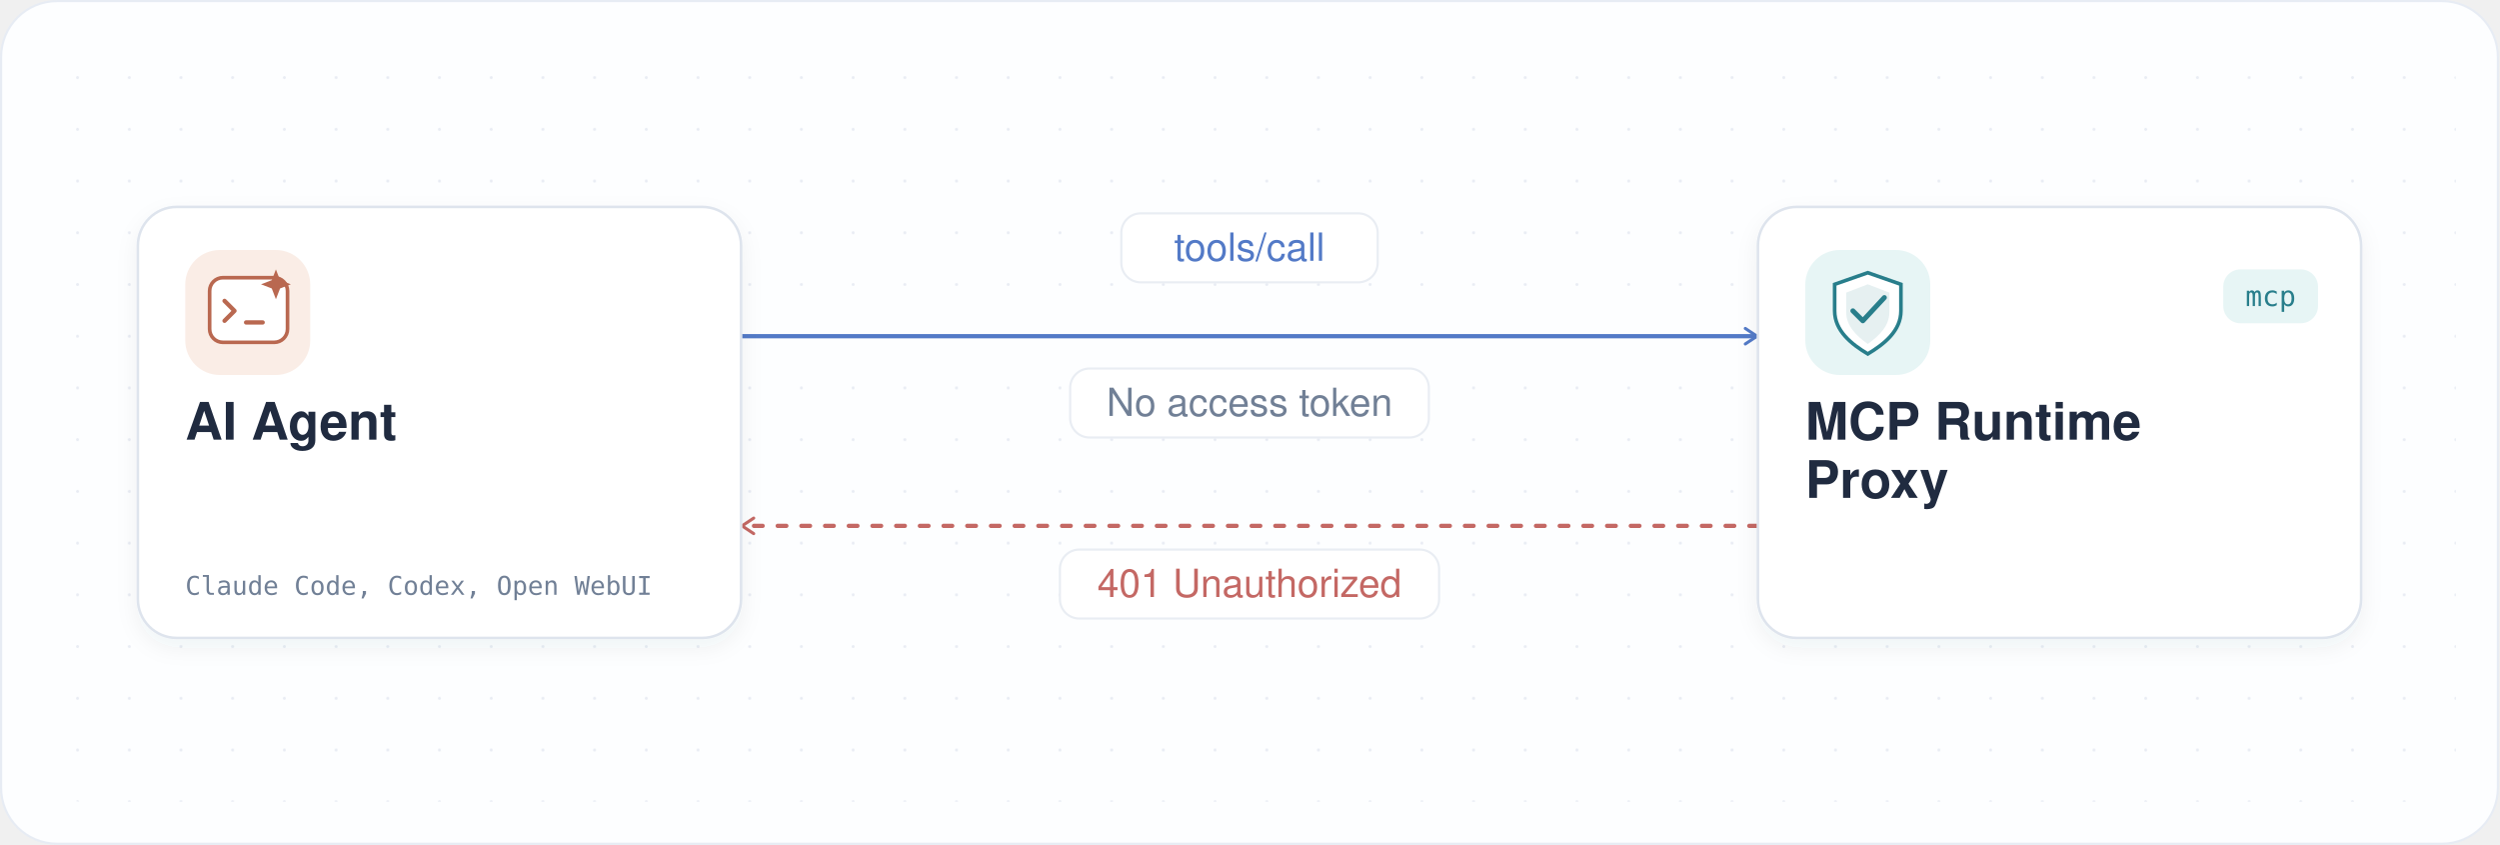
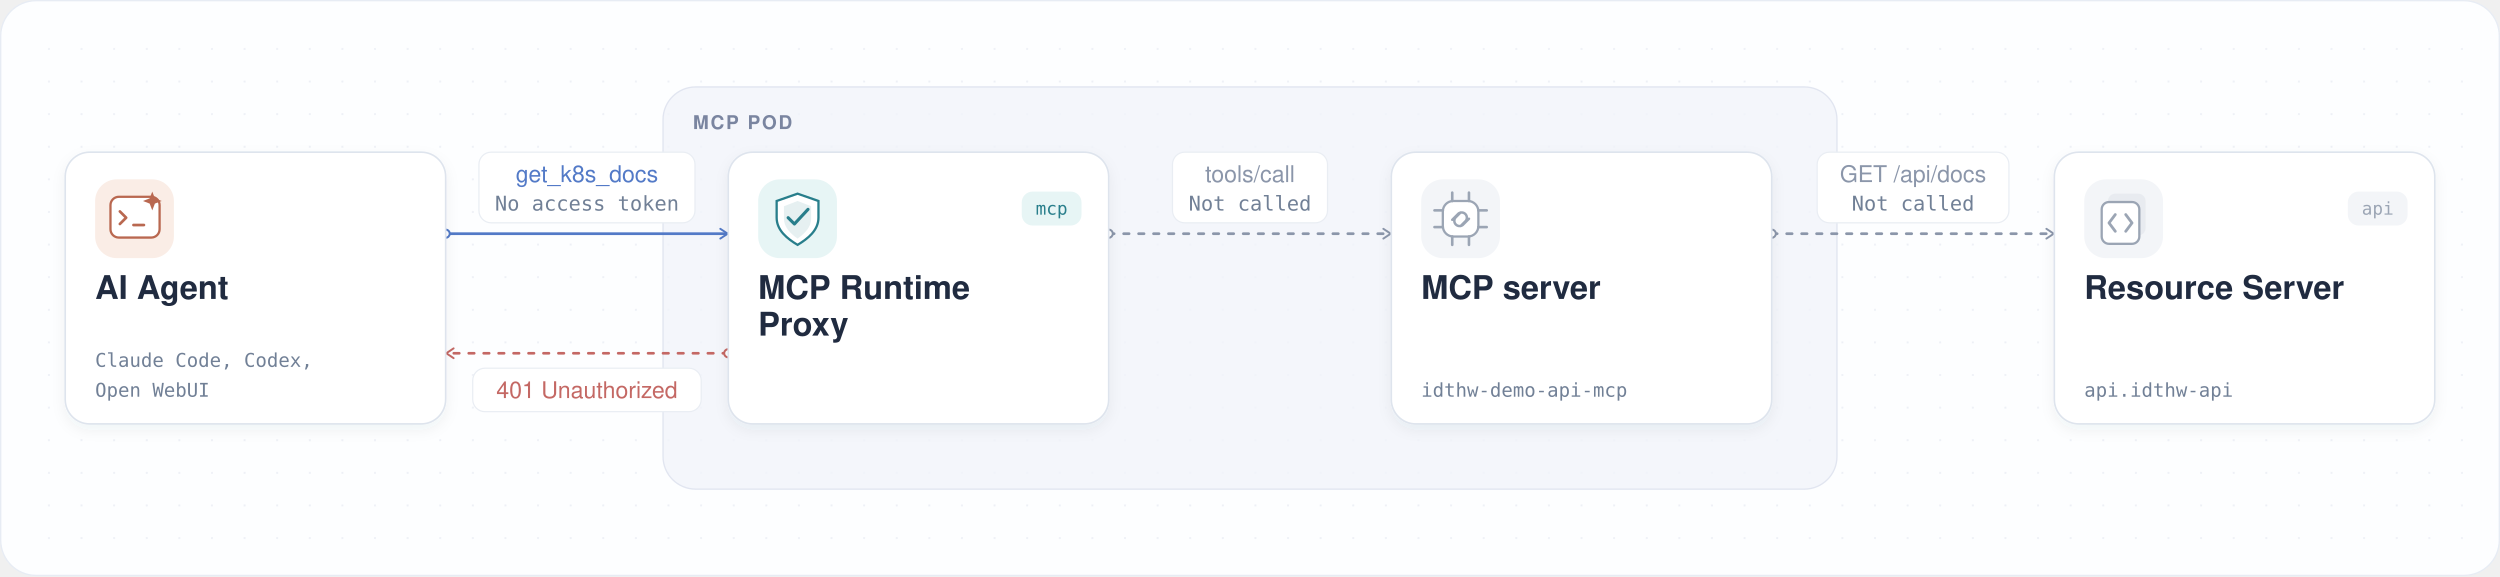
- <svg xmlns="http://www.w3.org/2000/svg" width="1160" height="392" viewBox="0 0 1160 392" role="img" aria-labelledby="title desc">
+ <svg xmlns="http://www.w3.org/2000/svg" width="1840" height="424" viewBox="0 0 1840 424" role="img" aria-labelledby="title desc">
  <defs>
    <marker id="arrow-blue" viewBox="0 0 10 10" refX="8.5" refY="5" markerWidth="9" markerHeight="9" markerUnits="userSpaceOnUse" orient="auto">
      <path d="m2 1 6 4-6 4" fill="none" stroke="#537AC7" stroke-width="1.6" stroke-linecap="round" stroke-linejoin="round" />
    </marker>
    <marker id="arrow-green" viewBox="0 0 10 10" refX="8.5" refY="5" markerWidth="9" markerHeight="9" markerUnits="userSpaceOnUse" orient="auto">
      <path d="m2 1 6 4-6 4" fill="none" stroke="#428B76" stroke-width="1.6" stroke-linecap="round" stroke-linejoin="round" />
    </marker>
    <marker id="arrow-red" viewBox="0 0 10 10" refX="8.5" refY="5" markerWidth="9" markerHeight="9" markerUnits="userSpaceOnUse" orient="auto">
      <path d="m2 1 6 4-6 4" fill="none" stroke="#C46864" stroke-width="1.6" stroke-linecap="round" stroke-linejoin="round" />
    </marker>
    <marker id="arrow-gray" viewBox="0 0 10 10" refX="8.5" refY="5" markerWidth="9" markerHeight="9" markerUnits="userSpaceOnUse" orient="auto">
      <path d="m2 1 6 4-6 4" fill="none" stroke="#8B96AA" stroke-width="1.6" stroke-linecap="round" stroke-linejoin="round" />
    </marker>
    <marker id="arrow-purple" viewBox="0 0 10 10" refX="8.5" refY="5" markerWidth="9" markerHeight="9" markerUnits="userSpaceOnUse" orient="auto">
      <path d="m2 1 6 4-6 4" fill="none" stroke="#8770B1" stroke-width="1.6" stroke-linecap="round" stroke-linejoin="round" />
    </marker>
    <g id="access-token-key" transform="rotate(42 22 22)">
      <path d="M19 15h6v12h5v5h-5v8h-6Z" fill="currentColor" />
      <circle cx="22" cy="10" r="9" fill="currentColor" />
      <circle cx="22" cy="9" r="3.2" fill="white" />
      <path d="M16 8a6 6 0 0 1 9-3M20.5 20v15" fill="none" stroke="white" stroke-opacity=".48" stroke-width="1.4" stroke-linecap="round" />
    </g>
    <filter id="card-shadow" x="-12%" y="-18%" width="124%" height="148%">
      <feDropShadow dx="0" dy="4" stdDeviation="5" flood-color="#253B68" flood-opacity=".055" />
    </filter>
    <pattern id="grid" width="24" height="24" patternUnits="userSpaceOnUse">
      <circle cx="12" cy="12" r=".7" fill="#C9D2E2" opacity=".38" />
    </pattern>
  </defs>
-   <rect x=".5" y=".5" width="1159" height="391" rx="26" fill="#FDFEFF" stroke="#E7ECF4" />
-   <rect x="20" y="20" width="1120" height="352" rx="18" fill="url(#grid)" />
+   <rect x=".5" y=".5" width="1839" height="423" rx="26" fill="#FDFEFF" stroke="#E7ECF4" />
+   <rect x="20" y="20" width="1800" height="384" rx="18" fill="url(#grid)" />
  <g font-family="Avenir Next, Avenir, Segoe UI, Helvetica, Arial, sans-serif">
-     <path d="M344 156 L816 156" fill="none" stroke="#537AC7" stroke-width="2" stroke-linecap="round" marker-end="url(#arrow-blue)" />
-     <path d="M816 244 L344 244" fill="none" stroke="#C46864" stroke-width="2" stroke-linecap="round" marker-end="url(#arrow-red)" stroke-dasharray="4 7" />
-     <g data-component="client" transform="translate(16 -544)">
-       <rect x="48" y="640" width="280" height="200" rx="18" fill="white" stroke="#DEE4ED" stroke-width="1.2" filter="url(#card-shadow)" />
-       <rect x="70" y="660" width="58" height="58" rx="16" fill="#FAEDE6" />
-       <g transform="translate(79 669) scale(0.7692308)" color="#B96850">
+     <rect data-group="MCP POD" x="488" y="64" width="864" height="296" rx="24" fill="#F1F3FA" fill-opacity=".8" stroke="#E1E5F0" stroke-width="1" />
+     <text x="510" y="95" fill="#7A85A0" font-size="14" font-weight="600" text-anchor="start" letter-spacing="1.3">MCP POD</text>
+     <path d="M328 172 L536 172" fill="none" stroke="#537AC7" stroke-width="2" stroke-linecap="round" stroke-linejoin="round" marker-end="url(#arrow-blue)" />
+     <circle cx="328" cy="172" r="3" fill="white" stroke="#537AC7" stroke-width="1.5" />
+     <path d="M536 260 L328 260" fill="none" stroke="#C46864" stroke-width="2" stroke-linecap="round" stroke-linejoin="round" stroke-dasharray="4 7" marker-end="url(#arrow-red)" />
+     <circle cx="536" cy="260" r="3" fill="white" stroke="#C46864" stroke-width="1.5" />
+     <path d="M816 172 L1024 172" fill="none" stroke="#8B96AA" stroke-width="2" stroke-linecap="round" stroke-linejoin="round" stroke-dasharray="4 7" marker-end="url(#arrow-gray)" />
+     <circle cx="816" cy="172" r="3" fill="white" stroke="#8B96AA" stroke-width="1.5" />
+     <path d="M1304 172 L1512 172" fill="none" stroke="#8B96AA" stroke-width="2" stroke-linecap="round" stroke-linejoin="round" stroke-dasharray="4 7" marker-end="url(#arrow-gray)" />
+     <circle cx="1304" cy="172" r="3" fill="white" stroke="#8B96AA" stroke-width="1.5" />
+     <g data-component="client">
+       <rect x="48" y="112" width="280" height="200" rx="18" fill="white" stroke="#DEE4ED" stroke-width="1.2" filter="url(#card-shadow)" />
+       <rect x="70" y="132" width="58" height="58" rx="16" fill="#FAEDE6" />
+       <g transform="translate(79 141) scale(0.7692308)" color="#B96850">
        <rect x="3" y="5" width="47" height="39" rx="8" fill="white" stroke="currentColor" stroke-width="2.2" />
        <path d="m12 19 6 6-6 6m13 1h10" fill="none" stroke="currentColor" stroke-width="2.6" stroke-linecap="round" stroke-linejoin="round" />
        <path d="m43 0 2.5 6.5L52 9l-6.5 2.5L43 18l-2.5-6.5L34 9l6.5-2.5Z" fill="currentColor" />
      </g>
-       <text x="70" y="748" fill="#202B40" font-size="24" font-weight="600" text-anchor="start">AI Agent</text>
-       <text x="70" y="820" fill="#718096" font-size="12" font-weight="500" text-anchor="start" font-family="Menlo, Consolas, monospace">Claude Code, Codex, Open WebUI</text>
+       <text x="70" y="220" fill="#202B40" font-size="24" font-weight="600" text-anchor="start">AI Agent</text>
+       <text x="70" y="270" fill="#718096" font-size="14" font-weight="500" text-anchor="start" font-family="Menlo, Consolas, monospace">Claude Code, Codex,</text>
+       <text x="70" y="292" fill="#718096" font-size="14" font-weight="500" text-anchor="start" font-family="Menlo, Consolas, monospace">Open WebUI</text>
    </g>
-     <g data-component="proxy" transform="translate(-32 -544)">
-       <rect x="848" y="640" width="280" height="200" rx="18" fill="white" stroke="#DEE4ED" stroke-width="1.2" filter="url(#card-shadow)" />
-       <rect x="870" y="660" width="58" height="58" rx="16" fill="#E7F5F5" />
-       <g transform="translate(879 669) scale(0.7692308)" color="#287E8B">
+     <g data-component="proxy">
+       <rect x="536" y="112" width="280" height="200" rx="18" fill="white" stroke="#DEE4ED" stroke-width="1.2" filter="url(#card-shadow)" />
+       <rect x="558" y="132" width="58" height="58" rx="16" fill="#E7F5F5" />
+       <g transform="translate(567 141) scale(0.7692308)" color="#287E8B">
        <path d="m26 2 20 7v16c0 12-10 20-20 26C16 45 6 37 6 25V9Z" fill="white" stroke="currentColor" stroke-width="2.2" />
        <path d="m26 9 13 5v12c0 8-6 14-13 19-7-5-13-11-13-19V14Z" fill="currentColor" opacity=".12" />
        <path d="m17 25 6 6 13-14" fill="none" stroke="currentColor" stroke-width="3" stroke-linecap="round" stroke-linejoin="round" />
      </g>
-       <rect x="1064" y="669" width="44" height="25" rx="8" fill="#E7F5F5" />
-       <text x="1086" y="686" fill="#287E8B" font-size="13" font-weight="500" text-anchor="middle" font-family="Menlo, Consolas, monospace">mcp</text>
-       <text x="870" y="748" fill="#202B40" font-size="24" font-weight="600" text-anchor="start">MCP Runtime</text>
-       <text x="870" y="775" fill="#202B40" font-size="24" font-weight="600" text-anchor="start">Proxy</text>
+       <rect x="752" y="141" width="44" height="25" rx="8" fill="#E7F5F5" />
+       <text x="774" y="158" fill="#287E8B" font-size="13" font-weight="500" text-anchor="middle" font-family="Menlo, Consolas, monospace">mcp</text>
+       <text x="558" y="220" fill="#202B40" font-size="24" font-weight="600" text-anchor="start">MCP Runtime</text>
+       <text x="558" y="247" fill="#202B40" font-size="24" font-weight="600" text-anchor="start">Proxy</text>
    </g>
-     <rect x="520.5" y="99" width="119.0" height="32" rx="9" fill="white" stroke="#E9EDF3" />
-     <text x="580" y="121" fill="#537AC7" font-size="18" font-weight="500" text-anchor="middle">tools/call</text>
-     <rect x="492.0" y="255" width="176.0" height="32" rx="9" fill="white" stroke="#E9EDF3" />
-     <text x="580" y="277" fill="#C46864" font-size="18" font-weight="500" text-anchor="middle">401 Unauthorized</text>
-     <rect x="496.75" y="171" width="166.5" height="32" rx="9" fill="white" stroke="#E9EDF3" />
-     <text x="580" y="193" fill="#718096" font-size="18" font-weight="500" text-anchor="middle">No access token</text>
+     <g data-component="mcp">
+       <rect x="1024" y="112" width="280" height="200" rx="18" fill="white" stroke="#DEE4ED" stroke-width="1.2" filter="url(#card-shadow)" />
+       <rect x="1046" y="132" width="58" height="58" rx="16" fill="#F3F5F8" />
+       <g transform="translate(1055 141) scale(0.7692308)" color="#9BA5B4">
+         <rect x="9" y="9" width="34" height="34" rx="10" fill="white" stroke="currentColor" stroke-width="2.2" />
+         <path d="M18 1v8m16-8v8M18 43v8m16-8v8M1 18h8m-8 16h8m34-16h8m-8 16h8" stroke="currentColor" stroke-width="2.5" stroke-linecap="round" />
+         <path d="m18 27 6-6a5 5 0 0 1 7 7l-5 5m8-7-6 6a5 5 0 0 1-7-7l5-5" fill="none" stroke="currentColor" stroke-width="2.4" stroke-linecap="round" />
+       </g>
+       <text x="1046" y="220" fill="#202B40" font-size="24" font-weight="600" text-anchor="start">MCP server</text>
+       <text x="1046" y="292" fill="#718096" font-size="14" font-weight="500" text-anchor="start" font-family="Menlo, Consolas, monospace">idthw-demo-api-mcp</text>
+     </g>
+     <g data-component="api">
+       <rect x="1512" y="112" width="280" height="200" rx="18" fill="white" stroke="#DEE4ED" stroke-width="1.2" filter="url(#card-shadow)" />
+       <rect x="1534" y="132" width="58" height="58" rx="16" fill="#F3F5F8" />
+       <g transform="translate(1543 141) scale(0.7692308)" color="#9BA5B4">
+         <rect x="11" y="2" width="36" height="40" rx="7" fill="currentColor" opacity=".12" />
+         <rect x="5" y="10" width="36" height="40" rx="7" fill="white" stroke="currentColor" stroke-width="2.2" />
+         <path d="m18 22-6 8 6 8m10-16 6 8-6 8" fill="none" stroke="currentColor" stroke-width="2.7" stroke-linecap="round" stroke-linejoin="round" />
+       </g>
+       <rect x="1728" y="141" width="44" height="25" rx="8" fill="#F3F5F8" />
+       <text x="1750" y="158" fill="#9BA5B4" font-size="13" font-weight="500" text-anchor="middle" font-family="Menlo, Consolas, monospace">api</text>
+       <text x="1534" y="220" fill="#202B40" font-size="24" font-weight="600" text-anchor="start">Resource Server</text>
+       <text x="1534" y="292" fill="#718096" font-size="14" font-weight="500" text-anchor="start" font-family="Menlo, Consolas, monospace">api.idthw-api</text>
+     </g>
+     <g>
+       <rect x="352.5" y="112" width="159" height="52" rx="9" fill="#FFFFFF" stroke="#E9EDF3" stroke-width=".9" />
+       <text x="432" y="134" fill="#537AC7" font-size="17" font-weight="500" text-anchor="middle">get_k8s_docs</text>
+       <text x="432" y="155" fill="#718096" font-size="15" font-weight="500" text-anchor="middle" font-family="Menlo, Consolas, monospace">No access token</text>
+     </g>
+     <g>
+       <rect x="347.92" y="271" width="168.16" height="32" rx="9" fill="#FFFFFF" stroke="#E9EDF3" stroke-width=".9" />
+       <text x="432" y="293" fill="#C46864" font-size="17" font-weight="500" text-anchor="middle">401 Unauthorized</text>
+     </g>
+     <g>
+       <rect x="862.95" y="112" width="114.1" height="52" rx="9" fill="#FFFFFF" stroke="#E9EDF3" stroke-width=".9" />
+       <text x="920" y="134" fill="#8B96AA" font-size="17" font-weight="500" text-anchor="middle">tools/call</text>
+       <text x="920" y="155" fill="#718096" font-size="15" font-weight="500" text-anchor="middle" font-family="Menlo, Consolas, monospace">Not called</text>
+     </g>
+     <g>
+       <rect x="1337.435" y="112" width="141.13" height="52" rx="9" fill="#FFFFFF" stroke="#E9EDF3" stroke-width=".9" />
+       <text x="1408" y="134" fill="#8B96AA" font-size="17" font-weight="500" text-anchor="middle">GET /api/docs</text>
+       <text x="1408" y="155" fill="#718096" font-size="15" font-weight="500" text-anchor="middle" font-family="Menlo, Consolas, monospace">Not called</text>
+     </g>
  </g>
</svg>
